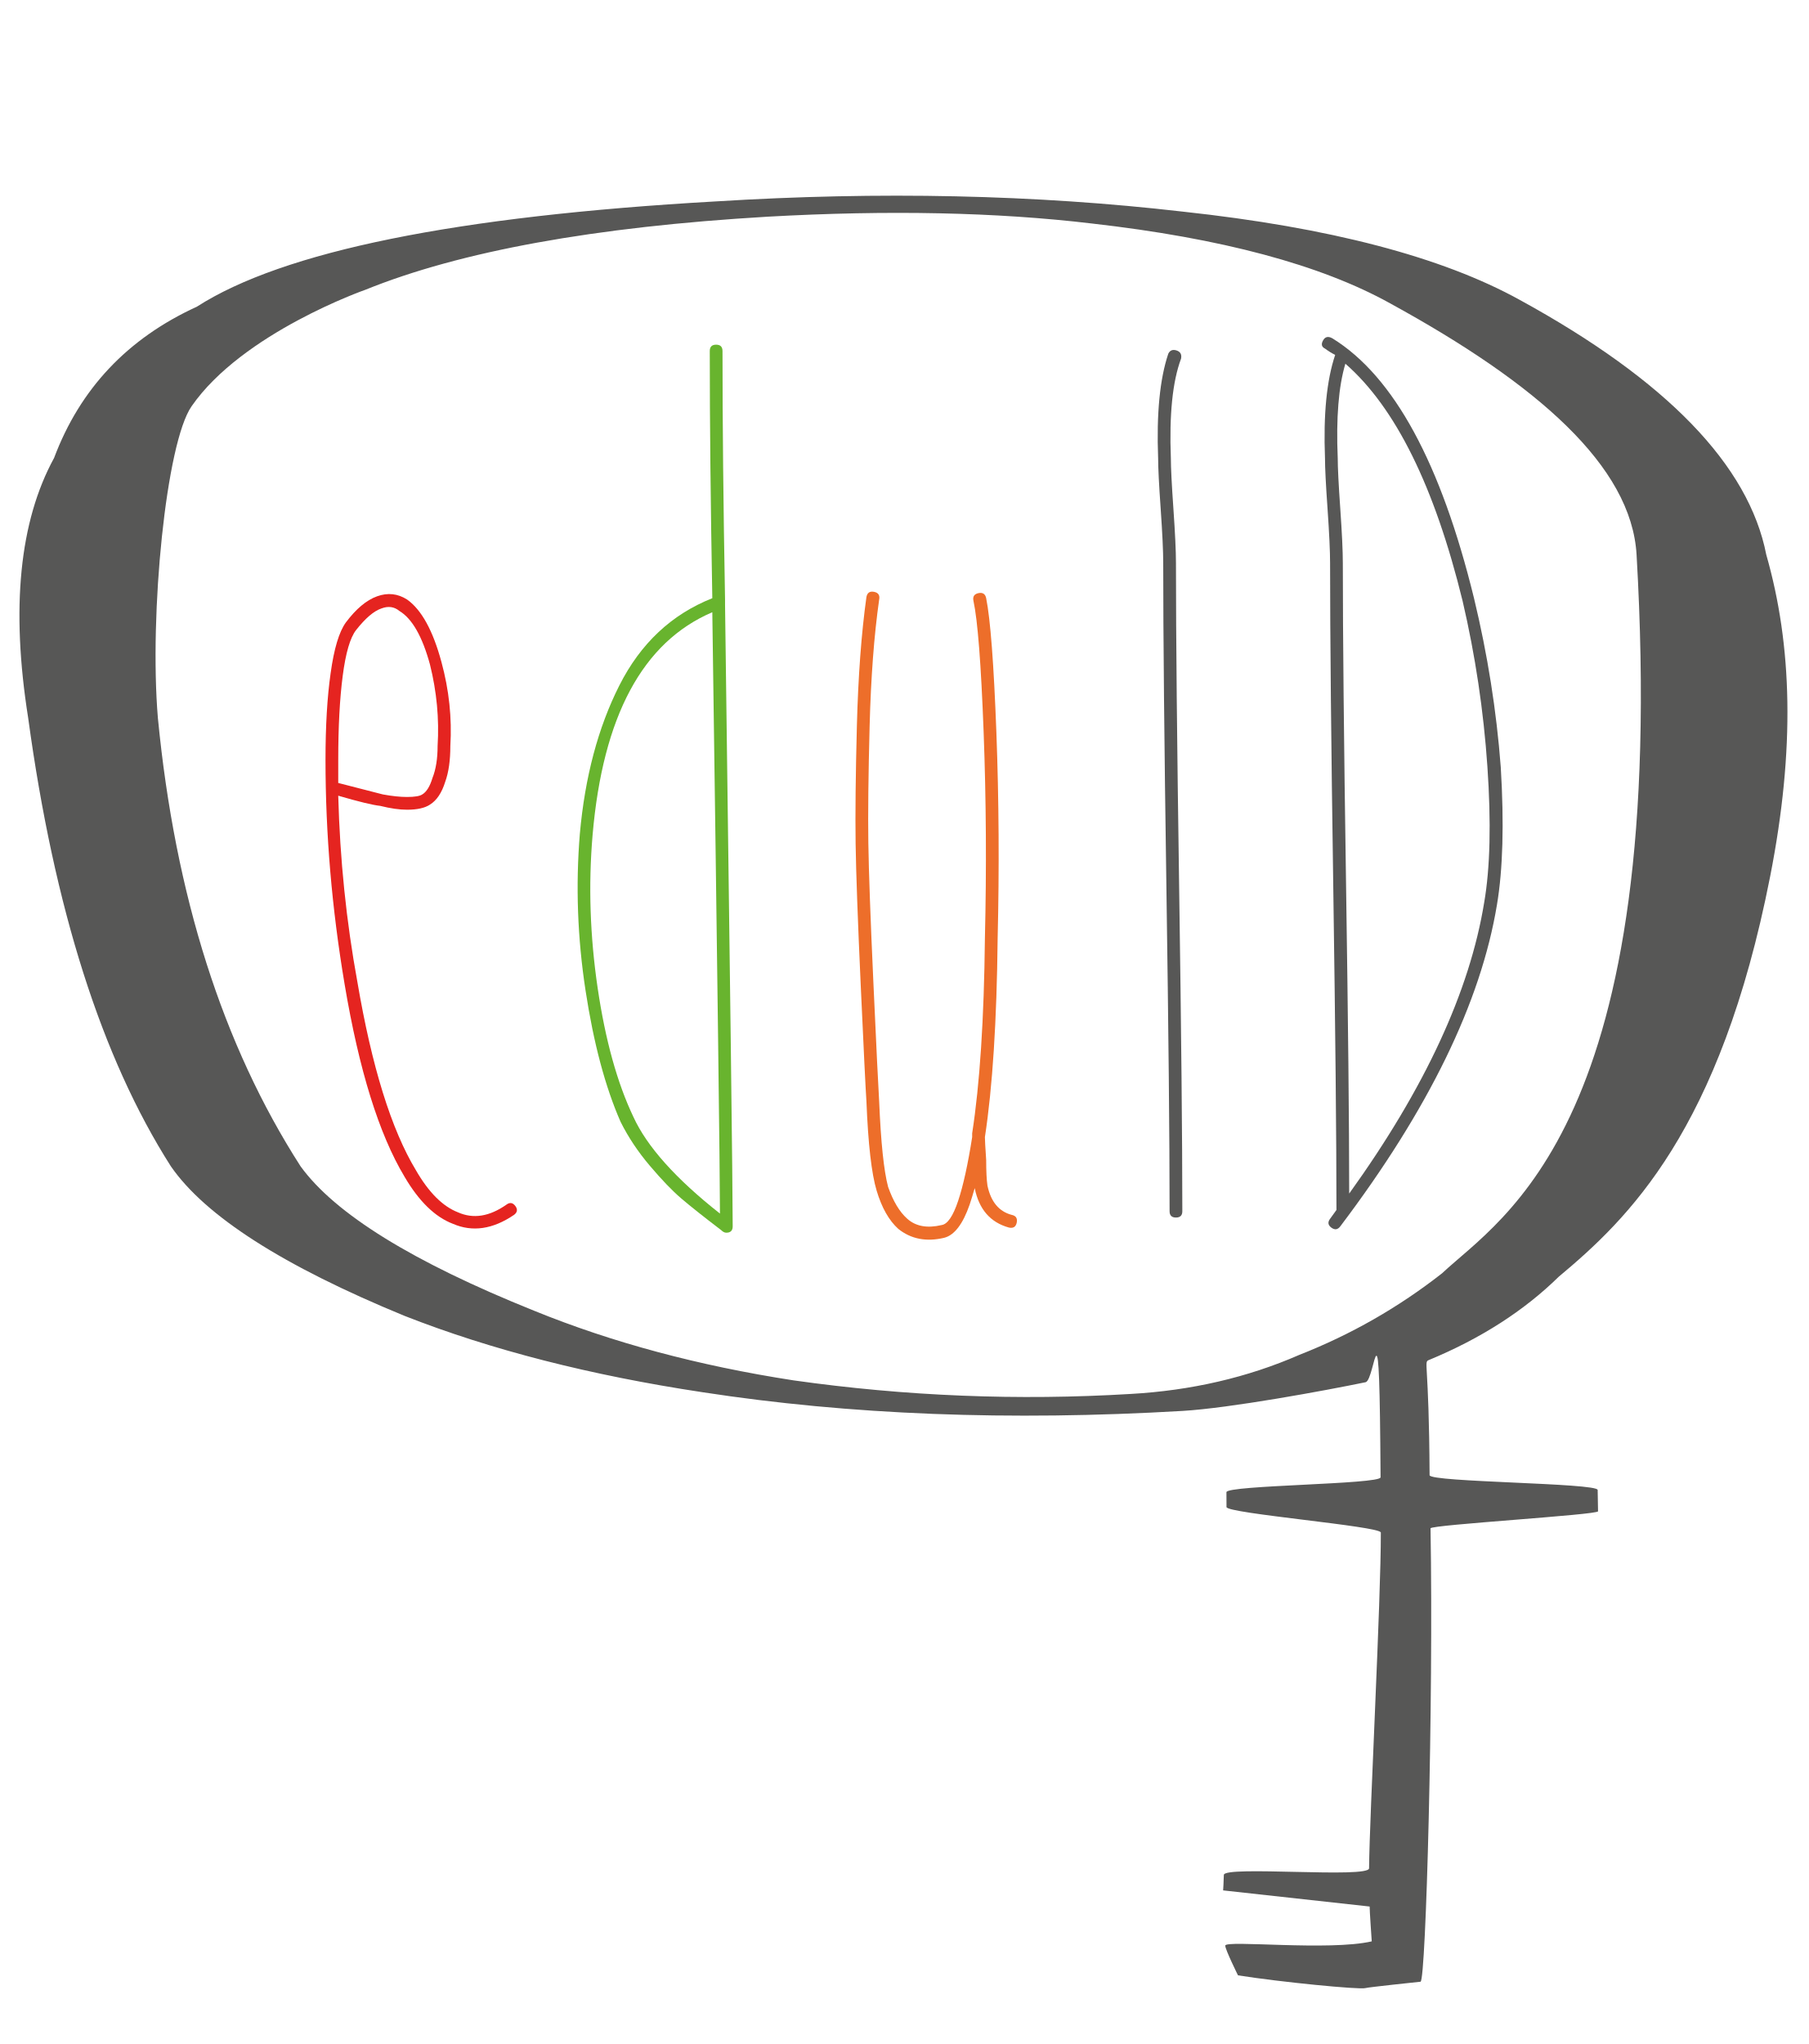
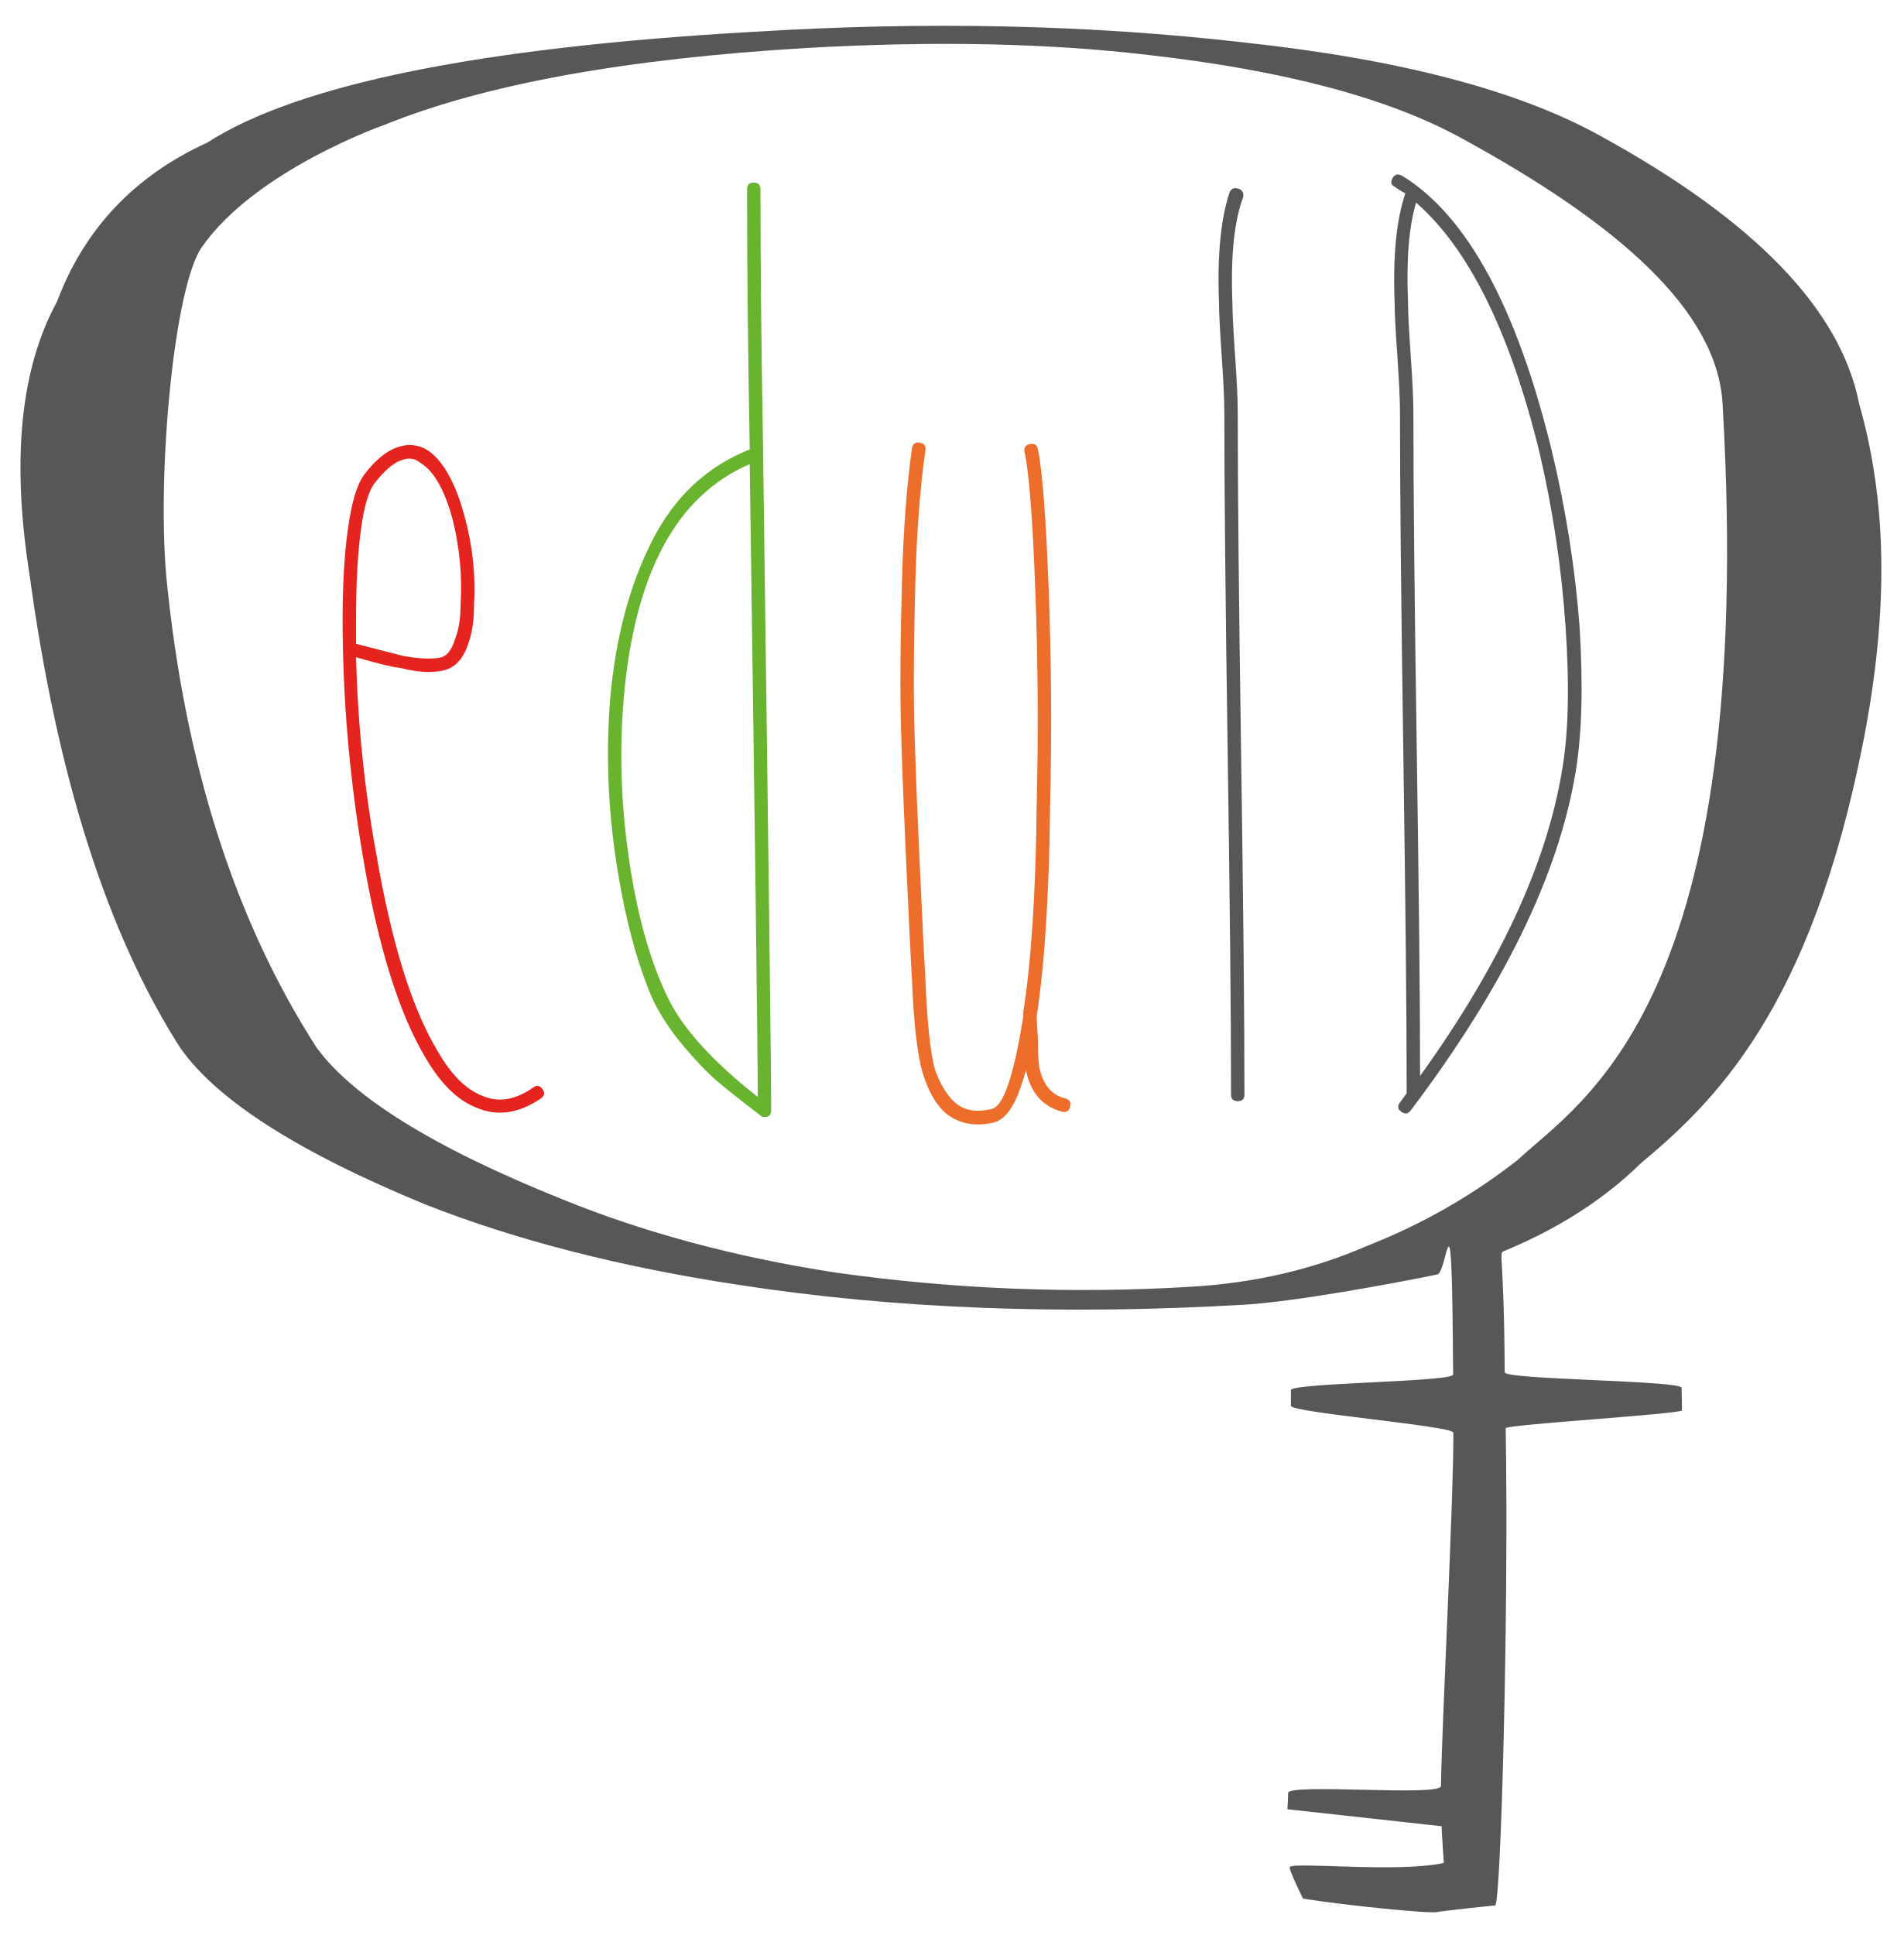
- <svg xmlns="http://www.w3.org/2000/svg" version="1.1" id="Layer_1" x="0px" y="0px" width="493.023px" height="557.115px" viewBox="0 0 493.023 557.115" enable-background="new 0 0 493.023 557.115" xml:space="preserve">
+ <svg xmlns="http://www.w3.org/2000/svg" version="1.1" id="Layer_1" x="0px" y="0px" width="493.023px" height="501.163px" viewBox="0 0 493.023 501.163" enable-background="new 0 0 493.023 501.163" xml:space="preserve">
  <g>
-     <path fill="#E52420" d="M92.208,216.877c0.463,17.363,2.199,34.265,5.209,50.699c3.936,23.152,9.258,40.283,15.975,51.396   c3.473,6.023,7.293,9.844,11.461,11.461c4.166,1.854,8.561,1.16,13.195-2.086c0.922-0.695,1.736-0.574,2.432,0.348   c0.693,0.93,0.574,1.738-0.348,2.43c-5.789,3.939-11.346,4.742-16.67,2.434c-4.861-1.852-9.26-6.133-13.193-12.85   c-6.947-11.576-12.389-29.051-16.322-52.438c-3.473-20.602-5.211-40.977-5.211-61.119c0-9.256,0.463-17.13,1.391-23.614   c0.922-6.712,2.311-11.34,4.166-13.89c2.779-3.7,5.611-6.078,8.51-7.119c2.891-1.042,5.609-0.75,8.16,0.869   c3.934,2.776,7.059,8.453,9.375,17.016c2.084,7.639,2.893,15.279,2.432,22.92c0,3.939-0.467,7.178-1.389,9.723   c-0.928,3.011-2.318,5.096-4.168,6.25c-1.389,0.928-3.473,1.391-6.25,1.391c-2.084,0-4.516-0.349-7.293-1.043   C101.586,219.426,97.764,218.498,92.208,216.877z M92.208,213.404l12.154,3.123c2.545,0.469,4.742,0.696,6.6,0.696   c2.082,0,3.473-0.228,4.166-0.696c1.156-0.693,2.084-2.197,2.779-4.512c0.922-2.312,1.389-5.211,1.389-8.682   c0.461-7.407-0.234-14.814-2.084-22.227c-2.084-7.639-4.861-12.501-8.334-14.584c-1.389-1.156-3.012-1.39-4.861-0.695   c-2.084,0.695-4.4,2.664-6.945,5.904c-1.623,2.083-2.838,6.25-3.646,12.501c-0.814,6.251-1.217,13.892-1.217,22.919V213.404z" />
-     <path fill="#68B42E" d="M194.186,163.051c-0.467-25.465-0.693-47.924-0.693-67.369c0-1.156,0.574-1.736,1.734-1.736   c1.156,0,1.738,0.58,1.738,1.736c0,19.679,0.227,42.251,0.693,67.717v1.389c1.389,102.789,2.084,159.279,2.084,169.465   c0,1.16-0.58,1.736-1.736,1.736c-0.467,0-0.928-0.232-1.389-0.693c-4.861-3.701-8.51-6.6-10.939-8.684s-5.27-5.035-8.508-8.855   c-3.246-3.82-5.904-7.814-7.986-11.98c-4.168-9.488-7.354-21.41-9.551-35.768c-2.203-14.352-2.719-28.59-1.562-42.713   c1.389-15.51,4.975-28.998,10.766-40.457C174.622,175.378,183.075,167.45,194.186,163.051z M196.27,330.777   c0-10.416-0.695-65.051-2.084-163.906c-18.986,8.105-29.865,28.36-32.643,60.771c-1.162,13.662-0.695,27.552,1.389,41.671   c2.084,14.125,5.322,25.818,9.723,35.074C176.356,312.494,184.229,321.289,196.27,330.777z" />
-     <path fill="#ED6E2A" d="M239.674,163.398c-1.389,9.723-2.256,21.242-2.604,34.551c-0.348,13.316-0.467,23.908-0.348,31.775   c0.115,7.873,0.576,20.662,1.389,38.373c0.809,17.711,1.33,28.422,1.562,32.123c0.463,11.111,1.27,18.871,2.432,23.266   c1.389,3.939,3.125,6.832,5.209,8.68c2.311,2.086,5.438,2.666,9.377,1.738c1.615-0.229,3.125-2.43,4.514-6.6   c1.389-4.166,2.658-9.949,3.82-17.363v-0.346V308.9c2.082-13.424,3.238-31.133,3.473-53.131c0.461-18.98,0.348-37.732-0.348-56.256   c-0.695-18.52-1.623-30.44-2.777-35.77c-0.234-1.154,0.227-1.85,1.389-2.083c1.154-0.229,1.85,0.233,2.084,1.39   c1.154,5.789,2.082,17.943,2.777,36.463c0.695,18.523,0.809,37.275,0.348,56.256c-0.234,22.459-1.389,40.518-3.473,54.172   c0,0.695,0.113,2.779,0.348,6.254c0,3.01,0.113,5.326,0.346,6.943c0.924,4.402,3.127,7.064,6.598,7.986   c1.156,0.236,1.617,0.93,1.391,2.086c-0.234,1.16-0.928,1.621-2.084,1.389c-5.096-1.389-8.221-4.975-9.377-10.766   c-0.467,1.621-0.928,3.125-1.389,4.514c-1.855,5.328-4.166,8.334-6.945,9.031c-4.861,1.152-9.029,0.346-12.502-2.432   c-2.549-2.312-4.514-5.785-5.902-10.42c-1.389-4.627-2.318-12.729-2.779-24.307c-0.232-3.475-0.754-14.064-1.562-31.775   s-1.27-30.56-1.389-38.547c-0.113-7.986,0-18.691,0.348-32.121c0.348-13.426,1.215-25.118,2.604-35.075   c0.229-1.155,0.922-1.616,2.084-1.388C239.442,161.547,239.903,162.241,239.674,163.398z" />
-     <path fill="#575756" d="M321.971,97.759c-2.316,6.188-3.244,15.243-2.777,27.155c0,2.525,0.229,7.107,0.693,13.752   c0.463,6.649,0.695,11.574,0.695,14.781c0,19.71,0.287,49.156,0.869,88.343c0.574,39.187,0.867,68.638,0.867,88.345   c0,1.148-0.58,1.719-1.736,1.719c-1.16,0-1.736-0.57-1.736-1.719c0-19.707-0.293-49.158-0.869-88.345   c-0.58-39.187-0.867-68.633-0.867-88.343c0-3.207-0.232-8.132-0.693-14.781c-0.469-6.645-0.695-11.227-0.695-13.752   c-0.467-12.143,0.461-21.654,2.777-28.529c0.461-0.914,1.215-1.203,2.258-0.859C321.797,95.869,322.2,96.615,321.971,97.759z" />
-     <path fill="#575756" d="M363.295,92.258c16.668,10.312,29.518,33.918,38.545,70.814c3.701,15.355,6.133,30.713,7.293,46.062   c0.924,15.358,0.576,27.845-1.043,37.469c-4.398,26.587-18.637,55.806-42.711,87.655c-0.695,0.922-1.51,1.035-2.432,0.346   c-0.928-0.686-1.041-1.486-0.348-2.408l1.736-2.404c0-19.477-0.293-48.814-0.867-88.001c-0.58-39.187-0.869-68.633-0.869-88.343   c0-3.207-0.232-8.132-0.693-14.781c-0.467-6.645-0.695-11.227-0.695-13.752c-0.467-11.912,0.461-21.311,2.777-28.186   c-0.928-0.457-1.855-1.033-2.777-1.721c-0.928-0.455-1.102-1.202-0.521-2.234C361.264,91.744,362.133,91.57,363.295,92.258z    M367.809,325.322c20.604-28.643,32.871-55.113,36.811-79.406c1.617-9.395,1.91-21.711,0.867-36.953   c-1.041-15.238-3.299-30.305-6.771-45.203c-7.639-31.164-18.291-52.707-31.947-64.627c-1.855,6.188-2.551,14.781-2.084,25.781   c0,2.525,0.229,7.107,0.695,13.752c0.461,6.649,0.693,11.574,0.693,14.781c0,19.71,0.289,48.64,0.867,86.797   C367.516,278.398,367.809,306.76,367.809,325.322z" />
+     <path fill="#E52420" d="M92.208,170.223c0.463,17.363,2.199,34.265,5.209,50.699c3.936,23.152,9.258,40.283,15.975,51.396   c3.473,6.023,7.293,9.844,11.461,11.461c4.166,1.854,8.561,1.16,13.195-2.086c0.922-0.695,1.736-0.574,2.432,0.348   c0.693,0.93,0.574,1.738-0.348,2.43c-5.789,3.939-11.346,4.742-16.67,2.434c-4.861-1.852-9.26-6.133-13.193-12.85   c-6.947-11.576-12.389-29.051-16.322-52.438c-3.473-20.602-5.211-40.977-5.211-61.119c0-9.256,0.463-17.13,1.391-23.614   c0.922-6.712,2.311-11.34,4.166-13.89c2.779-3.7,5.611-6.078,8.51-7.119c2.891-1.042,5.609-0.75,8.16,0.869   c3.934,2.776,7.059,8.453,9.375,17.016c2.084,7.639,2.893,15.279,2.432,22.92c0,3.939-0.467,7.178-1.389,9.723   c-0.928,3.011-2.318,5.096-4.168,6.25c-1.389,0.928-3.473,1.391-6.25,1.391c-2.084,0-4.516-0.349-7.293-1.043   C101.586,172.771,97.764,171.844,92.208,170.223z M92.208,166.75l12.154,3.123c2.545,0.469,4.742,0.696,6.6,0.696   c2.082,0,3.473-0.228,4.166-0.696c1.156-0.693,2.084-2.197,2.779-4.512c0.922-2.312,1.389-5.211,1.389-8.682   c0.461-7.407-0.234-14.814-2.084-22.227c-2.084-7.639-4.861-12.501-8.334-14.584c-1.389-1.156-3.012-1.39-4.861-0.695   c-2.084,0.695-4.4,2.664-6.945,5.904c-1.623,2.083-2.838,6.25-3.646,12.501c-0.814,6.251-1.217,13.892-1.217,22.919V166.75z" />
+     <path fill="#68B42E" d="M194.186,116.396c-0.467-25.465-0.693-47.924-0.693-67.369c0-1.156,0.574-1.736,1.734-1.736   c1.156,0,1.738,0.58,1.738,1.736c0,19.679,0.227,42.251,0.693,67.717v1.389c1.389,102.789,2.084,159.279,2.084,169.465   c0,1.16-0.58,1.736-1.736,1.736c-0.467,0-0.928-0.232-1.389-0.693c-4.861-3.701-8.51-6.6-10.939-8.684s-5.27-5.035-8.508-8.855   c-3.246-3.82-5.904-7.814-7.986-11.98c-4.168-9.488-7.354-21.41-9.551-35.768c-2.203-14.352-2.719-28.59-1.562-42.713   c1.389-15.51,4.975-28.998,10.766-40.457C174.622,128.724,183.075,120.796,194.186,116.396z M196.27,284.123   c0-10.416-0.695-65.051-2.084-163.906c-18.986,8.105-29.865,28.36-32.643,60.771c-1.162,13.662-0.695,27.552,1.389,41.671   c2.084,14.125,5.322,25.818,9.723,35.074C176.356,265.84,184.229,274.635,196.27,284.123z" />
+     <path fill="#ED6E2A" d="M239.674,116.744c-1.389,9.723-2.256,21.242-2.604,34.551c-0.348,13.316-0.467,23.908-0.348,31.775   c0.115,7.873,0.576,20.662,1.389,38.373c0.809,17.711,1.33,28.422,1.562,32.123c0.463,11.111,1.27,18.871,2.432,23.266   c1.389,3.939,3.125,6.832,5.209,8.68c2.311,2.086,5.438,2.666,9.377,1.738c1.615-0.229,3.125-2.43,4.514-6.6   c1.389-4.166,2.658-9.949,3.82-17.363v-0.346v-0.695c2.082-13.424,3.238-31.133,3.473-53.131   c0.461-18.98,0.348-37.732-0.348-56.256c-0.695-18.52-1.623-30.44-2.777-35.77c-0.234-1.154,0.227-1.85,1.389-2.083   c1.154-0.229,1.85,0.233,2.084,1.39c1.154,5.789,2.082,17.943,2.777,36.463c0.695,18.523,0.809,37.275,0.348,56.256   c-0.234,22.459-1.389,40.518-3.473,54.172c0,0.695,0.113,2.779,0.348,6.254c0,3.01,0.113,5.326,0.346,6.943   c0.924,4.402,3.127,7.064,6.598,7.986c1.156,0.236,1.617,0.93,1.391,2.086c-0.234,1.16-0.928,1.621-2.084,1.389   c-5.096-1.389-8.221-4.975-9.377-10.766c-0.467,1.621-0.928,3.125-1.389,4.514c-1.855,5.328-4.166,8.334-6.945,9.031   c-4.861,1.152-9.029,0.346-12.502-2.432c-2.549-2.312-4.514-5.785-5.902-10.42c-1.389-4.627-2.318-12.729-2.779-24.307   c-0.232-3.475-0.754-14.064-1.562-31.775s-1.27-30.56-1.389-38.547c-0.113-7.986,0-18.691,0.348-32.121   c0.348-13.426,1.215-25.118,2.604-35.075c0.229-1.155,0.922-1.616,2.084-1.388C239.442,114.893,239.903,115.587,239.674,116.744z" />
+     <path fill="#575756" d="M321.971,51.104c-2.316,6.188-3.244,15.243-2.777,27.155c0,2.525,0.229,7.107,0.693,13.752   c0.463,6.649,0.695,11.574,0.695,14.781c0,19.71,0.287,49.156,0.869,88.343c0.574,39.187,0.867,68.638,0.867,88.345   c0,1.148-0.58,1.719-1.736,1.719c-1.16,0-1.736-0.57-1.736-1.719c0-19.707-0.293-49.158-0.869-88.345   c-0.58-39.187-0.867-68.633-0.867-88.343c0-3.207-0.232-8.132-0.693-14.781c-0.469-6.645-0.695-11.227-0.695-13.752   c-0.467-12.143,0.461-21.654,2.777-28.529c0.461-0.914,1.215-1.203,2.258-0.859C321.797,49.215,322.2,49.961,321.971,51.104z" />
+     <path fill="#575756" d="M363.295,45.604c16.668,10.312,29.518,33.918,38.545,70.814c3.701,15.355,6.133,30.713,7.293,46.062   c0.924,15.358,0.576,27.845-1.043,37.469c-4.398,26.587-18.637,55.806-42.711,87.655c-0.695,0.922-1.51,1.035-2.432,0.346   c-0.928-0.686-1.041-1.486-0.348-2.408l1.736-2.404c0-19.477-0.293-48.814-0.867-88.001c-0.58-39.187-0.869-68.633-0.869-88.343   c0-3.207-0.232-8.132-0.693-14.781c-0.467-6.645-0.695-11.227-0.695-13.752c-0.467-11.912,0.461-21.311,2.777-28.186   c-0.928-0.457-1.855-1.033-2.777-1.721c-0.928-0.455-1.102-1.202-0.521-2.234C361.264,45.09,362.133,44.916,363.295,45.604z    M367.809,278.668c20.604-28.643,32.871-55.113,36.811-79.406c1.617-9.395,1.91-21.711,0.867-36.953   c-1.041-15.238-3.299-30.305-6.771-45.203c-7.639-31.164-18.291-52.707-31.947-64.627c-1.855,6.188-2.551,14.781-2.084,25.781   c0,2.525,0.229,7.107,0.695,13.752c0.461,6.649,0.693,11.574,0.693,14.781c0,19.71,0.289,48.64,0.867,86.797   C367.516,231.744,367.809,260.105,367.809,278.668z" />
    <g>
-       <path fill="#575756" d="M53.647,83.605C77.182,68.484,124.37,58.913,195.09,54.898c44.754-2.779,87.184-1.854,127.303,2.777    c40.055,4.326,70.721,12.35,91.932,24.076c40.057,21.921,62.434,45.072,67.189,69.453c7.07,24.699,7.895,52.852,1.059,87.651    c-13.643,69.452-38.801,93.39-57.637,109.13c-9.445,9.262-21.221,16.83-35.361,22.689c-1.574,0.643,0,0,0.15,31.404    c0.01,1.93,45.787,2.105,45.82,4.027c0.035,1.943,0.068,3.885,0.102,5.818c0.02,0.967-45.682,3.68-45.666,4.641    c0.822,47.49-1.25,123.082-2.713,123.574c0,0-14.301,1.498-15.047,1.736c-1.5,0.479-23.213-1.641-34.727-3.473    c0,0-3.506-7.074-3.473-8.104c0.049-1.588,28.303,1.523,39.936-1.158c0,0-0.596-8.557-0.574-9.494l-39.941-4.396    c0,0,0.174-2.629,0.193-4.215c0.035-2.592,39.562,1,39.59-1.807c0.141-14.744,3.264-73.404,3.209-91.516    c-0.006-1.732-42.064-5.205-42.072-6.945c-0.004-1.35-0.012-2.701-0.018-4.053c-0.01-1.93,42.031-2.125,42.018-4.057    c-0.338-53.246-1.346-26.484-4.088-25.916c-11.195,2.314-36.926,7.053-49.881,7.822c-47.189,2.775-90.787,1.076-130.842-5.092    c-30.664-4.629-57.787-11.576-81.322-20.836c-33.047-13.582-54.258-27.16-63.652-40.748    c-18.896-29.631-31.828-70.377-38.9-122.235c-4.748-29.937-2.375-53.552,7.072-70.843C21.827,105.988,34.752,92.25,53.647,83.605z     M99.618,78.975c0,0-33.514,11.715-47.404,31.779c-6.943,10.029-11.549,56.506-9.176,84.901    c4.697,48.466,17.68,89.21,38.9,122.235c9.395,12.965,30.604,26.09,63.65,39.357c21.213,8.645,44.754,14.975,70.723,18.984    c30.604,4.328,61.268,5.557,91.932,3.703c16.463-0.926,31.83-4.473,45.969-10.648c14.143-5.557,27.076-12.963,38.902-22.225    c16.463-15.432,62.055-40.299,53.039-195.857c-1.402-24.197-27.133-46.605-67.189-68.525    c-18.895-10.491-45.971-17.748-81.33-21.764c-25.967-3.082-55.414-3.703-88.402-1.852    C162.051,61.843,125.526,68.484,99.618,78.975z" />
+       <path fill="#575756" d="M53.647,36.951C77.182,21.83,124.37,12.259,195.09,8.244c44.754-2.779,87.184-1.854,127.303,2.777    c40.055,4.326,70.721,12.35,91.932,24.076c40.057,21.921,62.434,45.072,67.189,69.453c7.07,24.699,7.895,52.852,1.059,87.651    c-13.643,69.452-38.801,93.39-57.637,109.13c-9.445,9.262-21.221,16.83-35.361,22.689c-1.574,0.643,0,0,0.15,31.404    c0.01,1.93,45.787,2.105,45.82,4.027c0.035,1.943,0.068,3.885,0.102,5.818c0.02,0.967-45.682,3.68-45.666,4.641    c0.822,47.49-1.25,123.082-2.713,123.574c0,0-14.301,1.498-15.047,1.736c-1.5,0.479-23.213-1.641-34.727-3.473    c0,0-3.506-7.074-3.473-8.104c0.049-1.588,28.303,1.523,39.936-1.158c0,0-0.596-8.557-0.574-9.494l-39.941-4.396    c0,0,0.174-2.629,0.193-4.215c0.035-2.592,39.562,1,39.59-1.807c0.141-14.744,3.264-73.404,3.209-91.516    c-0.006-1.732-42.064-5.205-42.072-6.945c-0.004-1.35-0.012-2.701-0.018-4.053c-0.01-1.93,42.031-2.125,42.018-4.057    c-0.338-53.246-1.346-26.484-4.088-25.916c-11.195,2.314-36.926,7.053-49.881,7.822c-47.189,2.775-90.787,1.076-130.842-5.092    c-30.664-4.629-57.787-11.576-81.322-20.836c-33.047-13.582-54.258-27.16-63.652-40.748    c-18.896-29.631-31.828-70.377-38.9-122.235c-4.748-29.937-2.375-53.552,7.072-70.843C21.827,59.334,34.752,45.596,53.647,36.951z     M99.618,32.32c0,0-33.514,11.715-47.404,31.779c-6.943,10.029-11.549,56.506-9.176,84.901c4.697,48.466,17.68,89.21,38.9,122.235    c9.395,12.965,30.604,26.09,63.65,39.357c21.213,8.645,44.754,14.975,70.723,18.984c30.604,4.328,61.268,5.557,91.932,3.703    c16.463-0.926,31.83-4.473,45.969-10.648c14.143-5.557,27.076-12.963,38.902-22.225c16.463-15.432,62.055-40.299,53.039-195.857    c-1.402-24.197-27.133-46.605-67.189-68.525c-18.895-10.491-45.971-17.748-81.33-21.764c-25.967-3.082-55.414-3.703-88.402-1.852    C162.051,15.188,125.526,21.83,99.618,32.32z" />
    </g>
  </g>
</svg>
